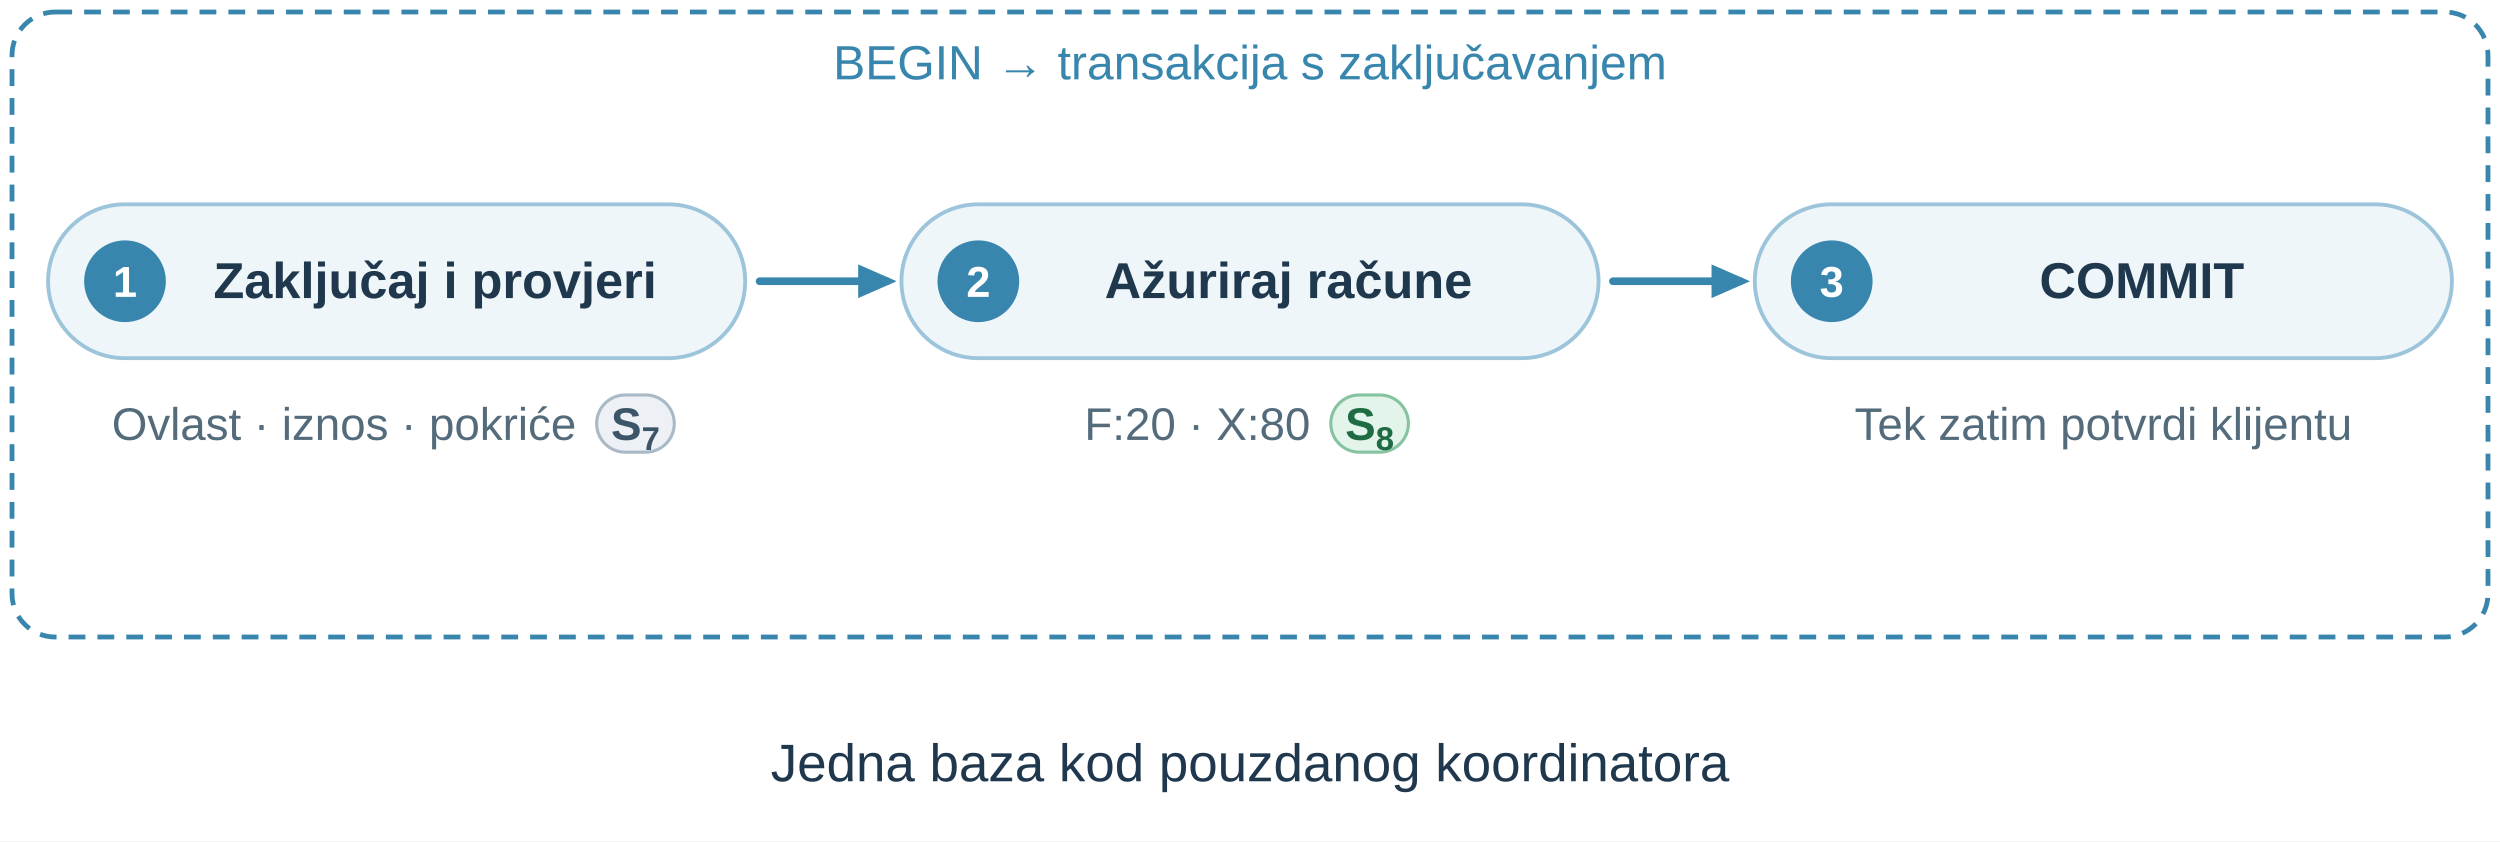
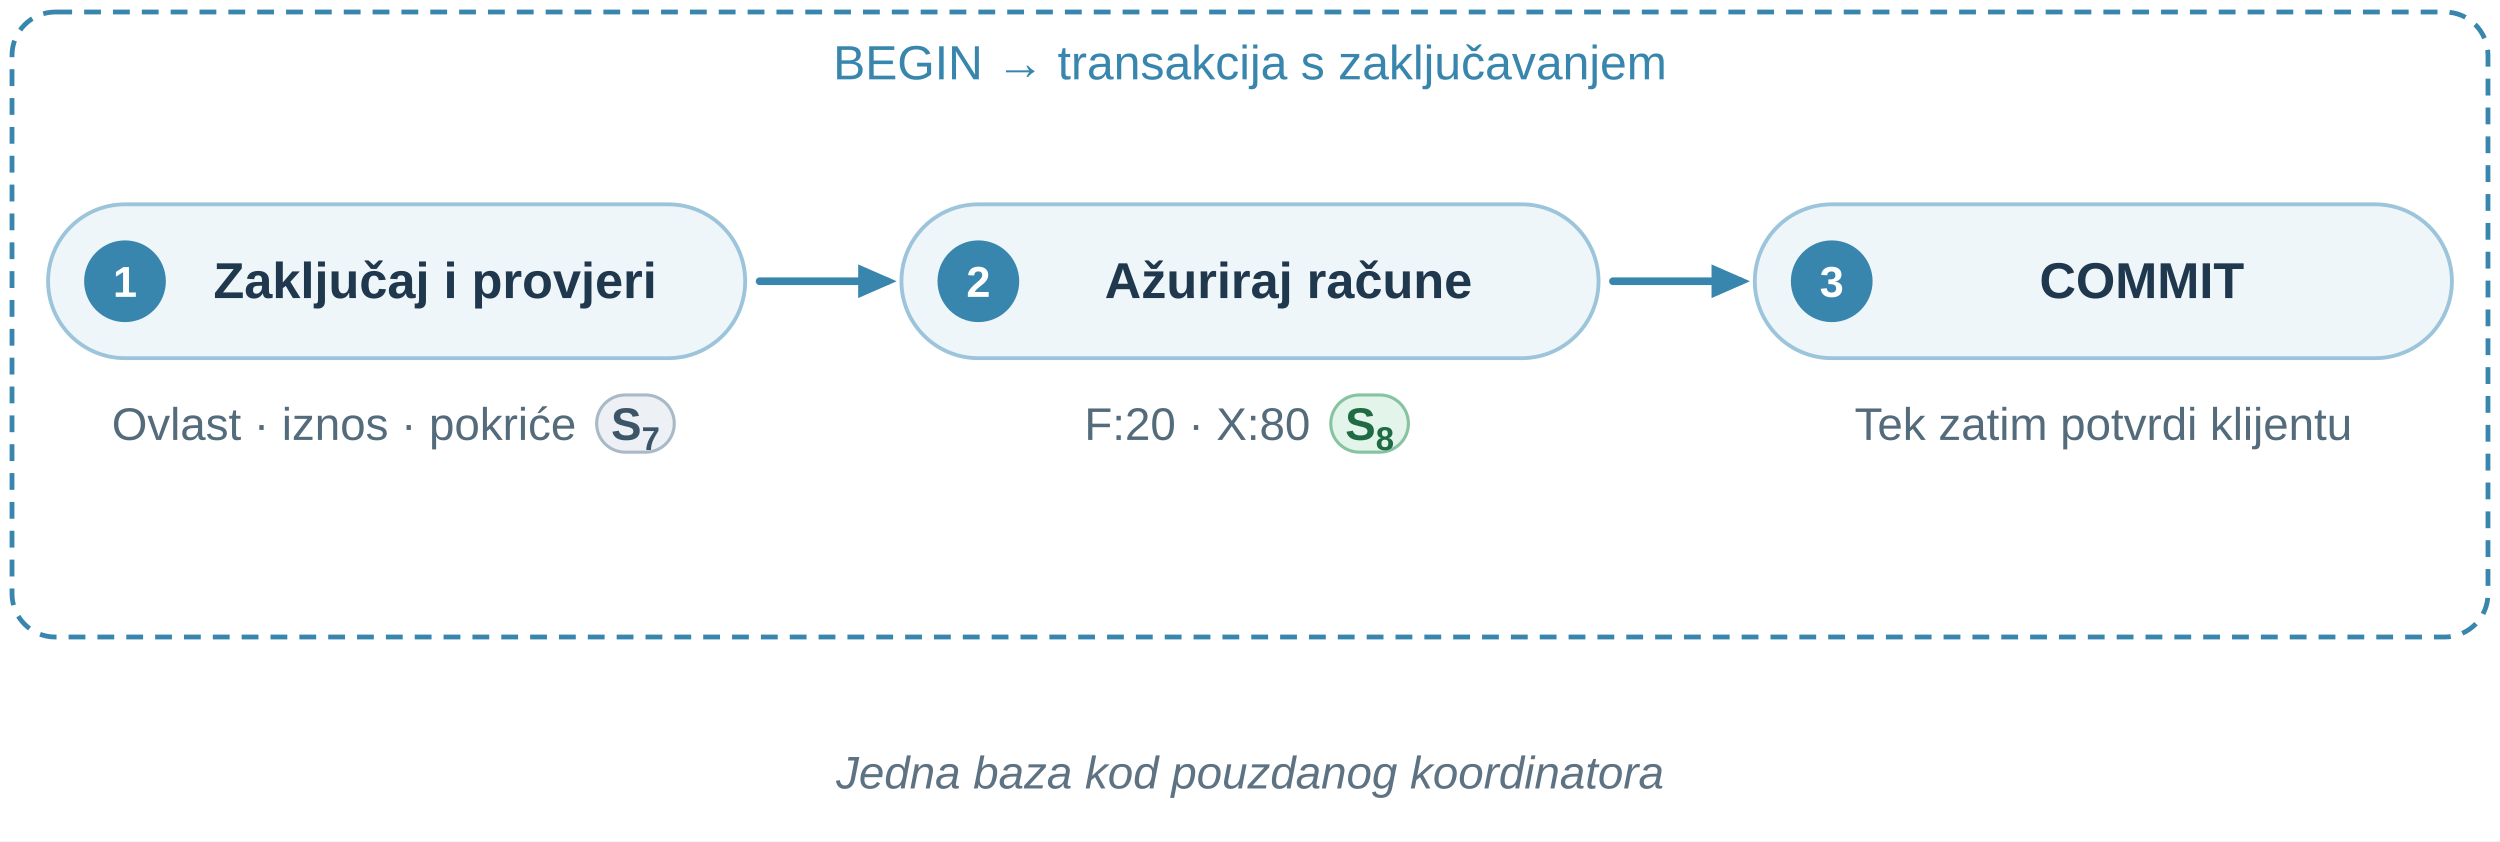
<svg xmlns="http://www.w3.org/2000/svg" width="1040" height="350" viewBox="0 0 1040 350">
  <defs>
    <marker id="arrow-blue" markerWidth="18" markerHeight="18" refX="14" refY="9" orient="auto" markerUnits="userSpaceOnUse">
      <path d="M2,2 L18,9 L2,16 Z" fill="#3886ad" />
    </marker>
    <marker id="arrow-red" markerWidth="18" markerHeight="18" refX="14" refY="9" orient="auto" markerUnits="userSpaceOnUse">
      <path d="M2,2 L18,9 L2,16 Z" fill="#b63842" />
    </marker>
  </defs>
  <rect width="1040" height="350" fill="white" />
  <rect x="5" y="5" width="1030" height="260" rx="18" fill="none" stroke="#3886ad" stroke-width="2" stroke-dasharray="7 5" />
  <text x="520.0" y="33" text-anchor="middle" font-family="Arial, sans-serif" font-size="20" font-weight="400" fill="#3886ad">BEGIN → transakcija s zaključavanjem</text>
  <rect x="20" y="85" width="290" height="64" rx="32.0" fill="#eef6fa" stroke="#9cc4da" stroke-width="1.6" />
  <circle cx="52.0" cy="117.0" r="17" fill="#3886ad" />
  <text x="52.0" y="123.5" text-anchor="middle" font-family="Arial, sans-serif" font-size="18" font-weight="700" fill="#ffffff">1</text>
  <text x="181.0" y="124.0" text-anchor="middle" font-family="Arial, sans-serif" font-size="21" font-weight="700" fill="#20384d">Zaključaj i provjeri</text>
  <rect x="248.2" y="164.3" width="32.3" height="23.8" rx="11.9" fill="#edf1f5" stroke="#a9b9c6" stroke-width="1.3" />
  <text x="165.0" y="183" font-family="Arial, sans-serif" font-size="19" font-weight="400" fill="#536b7b" text-anchor="start">
    <tspan x="46.5" y="183.0">Ovlast · iznos · pokriće</tspan>
    <tspan x="254.2" y="183.0" font-weight="700" fill="#3d5568">S</tspan>
    <tspan x="266.9" y="187.2" font-size="13.7" font-weight="700" fill="#3d5568">7</tspan>
  </text>
  <rect x="375" y="85" width="290" height="64" rx="32.0" fill="#eef6fa" stroke="#9cc4da" stroke-width="1.6" />
  <circle cx="407.0" cy="117.0" r="17" fill="#3886ad" />
  <text x="407.0" y="123.5" text-anchor="middle" font-family="Arial, sans-serif" font-size="18" font-weight="700" fill="#ffffff">2</text>
  <text x="536.0" y="124.0" text-anchor="middle" font-family="Arial, sans-serif" font-size="21" font-weight="700" fill="#20384d">Ažuriraj račune</text>
  <rect x="553.6" y="164.3" width="32.3" height="23.8" rx="11.9" fill="#e3f4ea" stroke="#86c3a0" stroke-width="1.3" />
  <text x="520.0" y="183" font-family="Arial, sans-serif" font-size="19" font-weight="400" fill="#536b7b" text-anchor="start">
    <tspan x="451.1" y="183.0">F:20 · X:80</tspan>
    <tspan x="559.6" y="183.0" font-weight="700" fill="#1f6b43">S</tspan>
    <tspan x="572.3" y="187.2" font-size="13.7" font-weight="700" fill="#1f6b43">8</tspan>
  </text>
  <rect x="730" y="85" width="290" height="64" rx="32.0" fill="#eef6fa" stroke="#9cc4da" stroke-width="1.6" />
  <circle cx="762.0" cy="117.0" r="17" fill="#3886ad" />
  <text x="762.0" y="123.5" text-anchor="middle" font-family="Arial, sans-serif" font-size="18" font-weight="700" fill="#ffffff">3</text>
  <text x="891.0" y="124.0" text-anchor="middle" font-family="Arial, sans-serif" font-size="21" font-weight="700" fill="#20384d">COMMIT</text>
  <text x="875.0" y="183" text-anchor="middle" font-family="Arial, sans-serif" font-size="19" font-weight="400" fill="#536b7b">Tek zatim potvrdi klijentu</text>
  <path d="M316,117.0 L369,117.0" fill="none" stroke="#3886ad" stroke-width="3.2" stroke-linecap="round" marker-end="url(#arrow-blue)" />
  <path d="M671,117.0 L724,117.0" fill="none" stroke="#3886ad" stroke-width="3.2" stroke-linecap="round" marker-end="url(#arrow-blue)" />
-   <text x="520" y="325" text-anchor="middle" font-family="Arial, sans-serif" font-size="22" font-weight="400" fill="#20384d">Jedna baza kod pouzdanog koordinatora</text>
+   <text font-style="italic" x="520" y="328" text-anchor="middle" font-family="Arial, sans-serif" font-size="19" font-weight="400" fill="#5d7282">Jedna baza kod pouzdanog koordinatora</text>
</svg>
